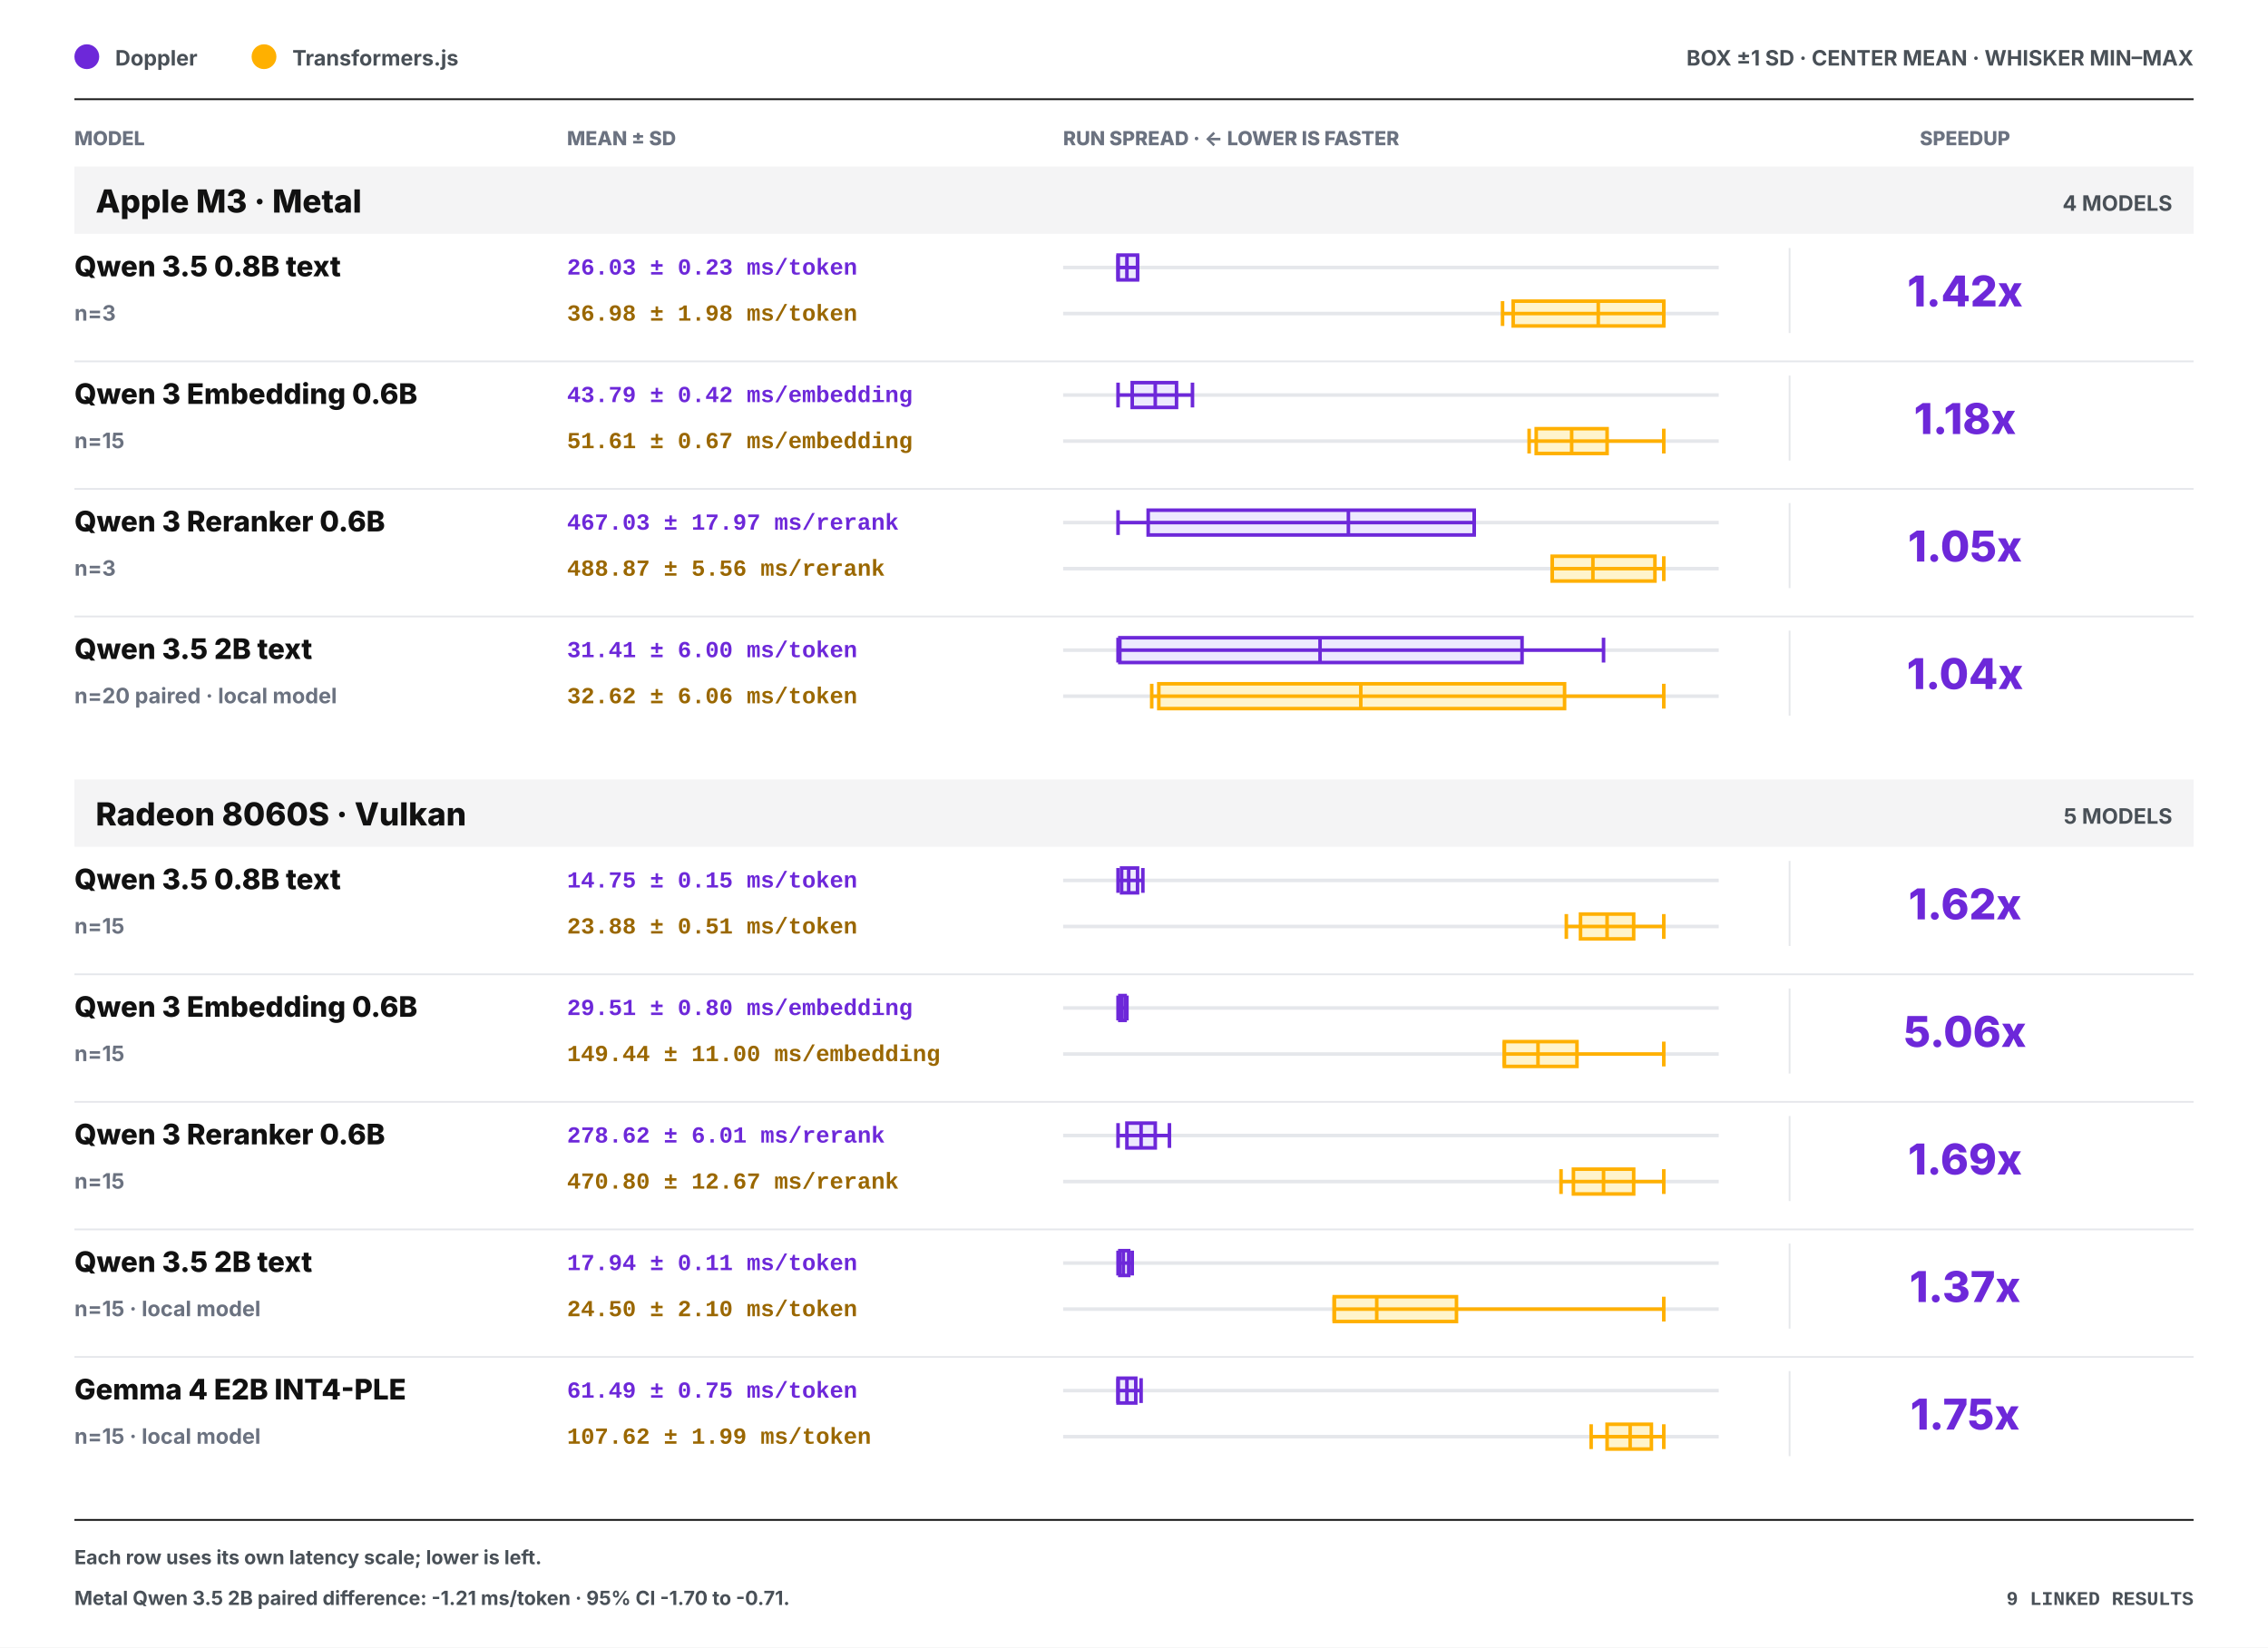
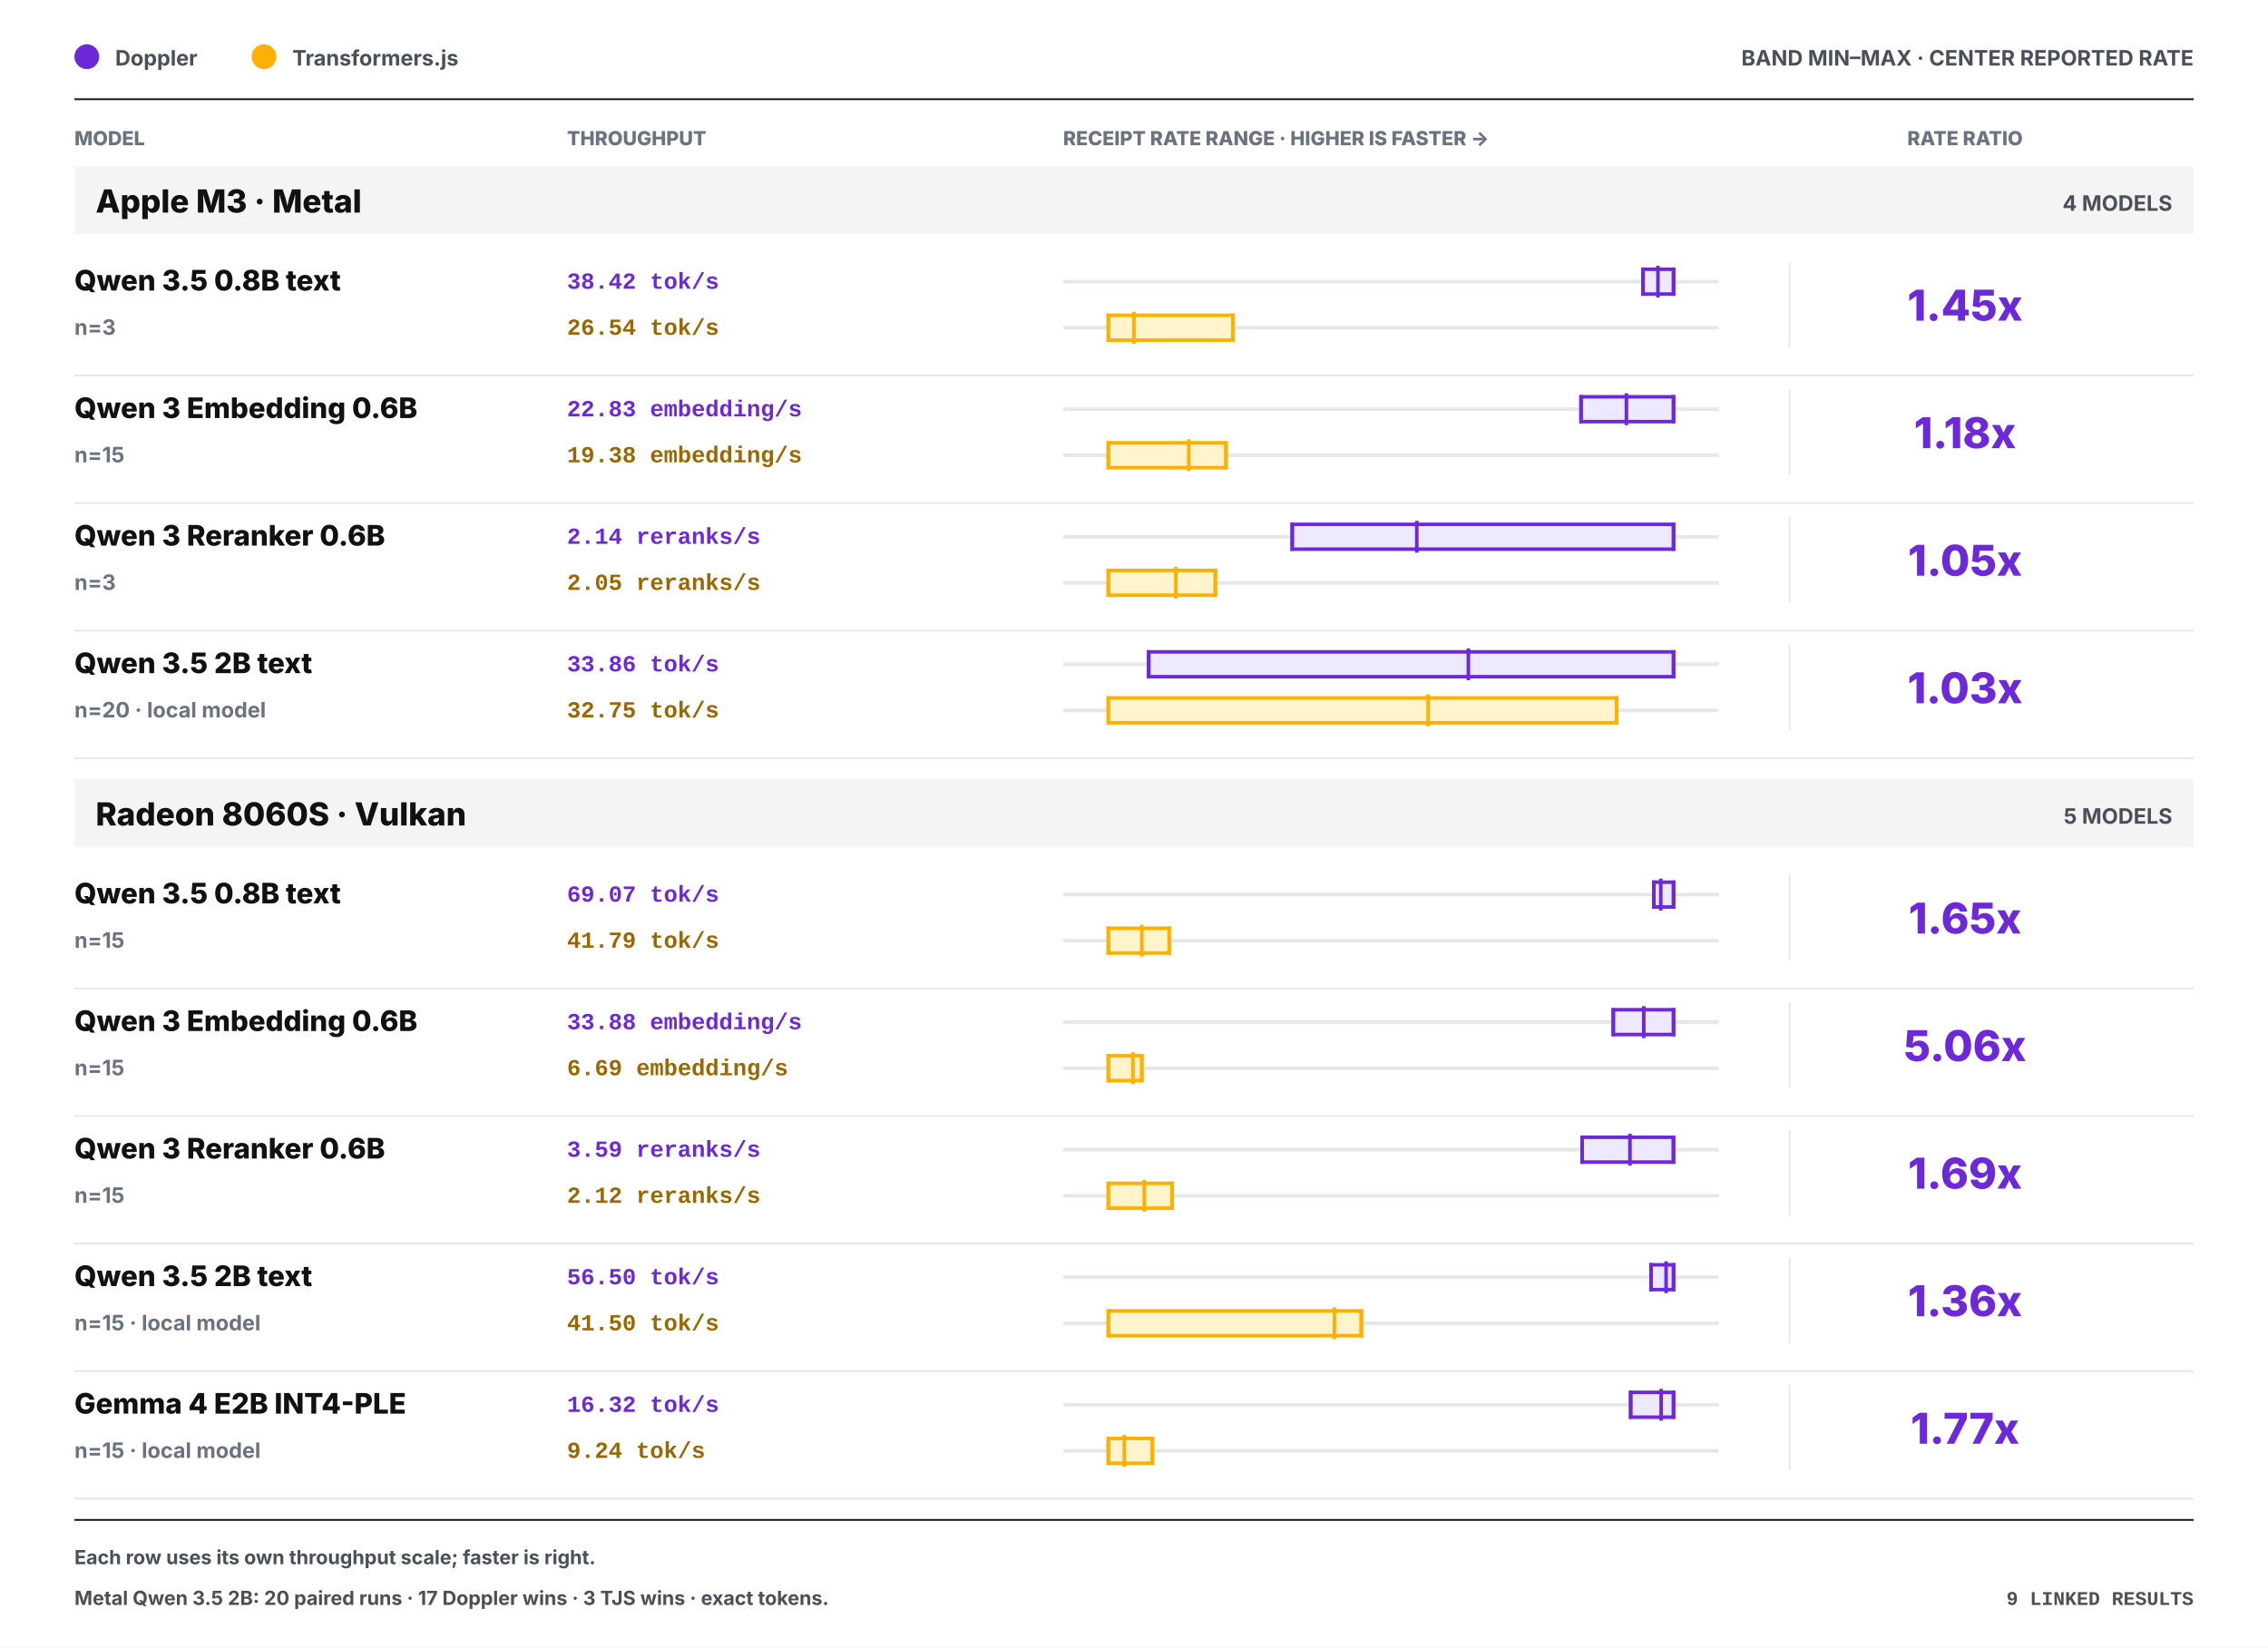
<svg xmlns="http://www.w3.org/2000/svg" width="1280" height="930" viewBox="0 0 1280 930" role="img" aria-labelledby="title desc">
  <defs>
    <style>
    text{fill:#111;font-family:Inter,"Segoe UI","Helvetica Neue",Arial,sans-serif;letter-spacing:0}.mono{font-family:SFMono-Regular,Menlo,Consolas,"Liberation Mono",monospace}.legend{font-size:12px;font-weight:750;fill:#495057}.column{font-size:11px;font-weight:800;fill:#6b7280}.section{font-size:18px;font-weight:800}.section-detail{font-size:12px;font-weight:750;fill:#495057}.model{font-size:16px;font-weight:800}.detail{font-size:12px;font-weight:650;fill:#6b7280}.dv,.tv{font-size:13px;font-weight:800}.dv{fill:#6d28d9}.tv{fill:#9a6700}.ratio{font-size:24px;font-weight:800;fill:#6d28d9}.footer{font-size:11px;font-weight:650;fill:#495057}.band{fill:#f4f4f5}.row{stroke:#e5e7eb}.axis{stroke:#e5e7eb;stroke-width:2}.divider{stroke:#e5e7eb}.d-box{fill:#ede9fe;stroke:#6d28d9;stroke-width:2}.t-box{fill:#fff4cc;stroke:#ffb000;stroke-width:2}.d-mark{fill:none;stroke:#6d28d9;stroke-width:2}.t-mark{fill:none;stroke:#ffb000;stroke-width:2}
  </style>
  </defs>
  <rect width="1280" height="930" fill="#fff" />
  <circle cx="49" cy="32" r="7" fill="#6d28d9" />
  <text x="65" y="37" class="legend">Doppler</text>
  <circle cx="149" cy="32" r="7" fill="#ffb000" />
  <text x="165" y="37" class="legend">Transformers.js</text>
-   <text x="1238" y="37" text-anchor="end" class="legend">BOX ±1 SD · CENTER MEAN · WHISKER MIN–MAX</text>
+   <text x="1238" y="37" text-anchor="end" class="legend">BAND MIN–MAX · CENTER REPORTED RATE</text>
  <path d="M42 56H1238" stroke="#111" />
  <text x="42" y="82" class="column">MODEL</text>
-   <text x="320" y="82" class="column">MEAN ± SD</text>
-   <text x="600" y="82" class="column">RUN SPREAD · ← LOWER IS FASTER</text>
-   <text x="1109" y="82" text-anchor="middle" class="column">SPEEDUP</text>
+   <text x="320" y="82" class="column">THROUGHPUT</text>
+   <text x="600" y="82" class="column">RECEIPT RATE RANGE · HIGHER IS FASTER →</text>
+   <text x="1109" y="82" text-anchor="middle" class="column">RATE RATIO</text>
  <rect x="42" y="94" width="1196" height="38" class="band" />
  <text x="54" y="120" class="section">Apple M3 · Metal</text>
  <text x="1226" y="119" text-anchor="end" class="section-detail">4 MODELS</text>
-   <text x="42" y="156" class="model">Qwen 3.5 0.8B text</text>
-   <text x="42" y="181" class="detail">n=3</text>
-   <text x="320" y="155" class="dv mono">26.03 ± 0.23 ms/token</text>
-   <text x="320" y="181" class="tv mono">36.98 ± 1.98 ms/token</text>
-   <path d="M600 151H970" class="axis" />
-   <rect x="631" y="144" width="11" height="14" class="d-box" />
-   <path d="M631 151H642M642 144v14M631 144v14M636 144v14" class="d-mark" />
-   <path d="M600 177H970" class="axis" />
-   <rect x="854" y="170" width="85" height="14" class="t-box" />
-   <path d="M848 177H939M939 170v14M848 170v14M902 170v14" class="t-mark" />
-   <path d="M1010 140V188" class="divider" />
-   <text x="1109" y="173" text-anchor="middle" class="ratio">1.42x</text>
-   <path d="M42 204H1238" class="row" />
-   <text x="42" y="228" class="model">Qwen 3 Embedding 0.6B</text>
-   <text x="42" y="253" class="detail">n=15</text>
-   <text x="320" y="227" class="dv mono">43.79 ± 0.42 ms/embedding</text>
-   <text x="320" y="253" class="tv mono">51.61 ± 0.67 ms/embedding</text>
-   <path d="M600 223H970" class="axis" />
-   <rect x="639" y="216" width="25" height="14" class="d-box" />
-   <path d="M631 223H673M673 216v14M631 216v14M652 216v14" class="d-mark" />
-   <path d="M600 249H970" class="axis" />
-   <rect x="867" y="242" width="40" height="14" class="t-box" />
-   <path d="M863 249H939M939 242v14M863 242v14M887 242v14" class="t-mark" />
-   <path d="M1010 212V260" class="divider" />
-   <text x="1109" y="245" text-anchor="middle" class="ratio">1.18x</text>
-   <path d="M42 276H1238" class="row" />
-   <text x="42" y="300" class="model">Qwen 3 Reranker 0.6B</text>
-   <text x="42" y="325" class="detail">n=3</text>
-   <text x="320" y="299" class="dv mono">467.03 ± 17.97 ms/rerank</text>
-   <text x="320" y="325" class="tv mono">488.87 ± 5.56 ms/rerank</text>
-   <path d="M600 295H970" class="axis" />
-   <rect x="648" y="288" width="184" height="14" class="d-box" />
-   <path d="M631 295H832M832 288v14M631 288v14M761 288v14" class="d-mark" />
-   <path d="M600 321H970" class="axis" />
-   <rect x="876" y="314" width="58" height="14" class="t-box" />
-   <path d="M876 321H939M939 314v14M876 314v14M899 314v14" class="t-mark" />
-   <path d="M1010 284V332" class="divider" />
-   <text x="1109" y="317" text-anchor="middle" class="ratio">1.05x</text>
-   <path d="M42 348H1238" class="row" />
-   <text x="42" y="372" class="model">Qwen 3.5 2B text</text>
-   <text x="42" y="397" class="detail">n=20 paired · local model</text>
-   <text x="320" y="371" class="dv mono">31.41 ± 6.00 ms/token</text>
-   <text x="320" y="397" class="tv mono">32.62 ± 6.06 ms/token</text>
-   <path d="M600 367H970" class="axis" />
-   <rect x="632" y="360" width="227" height="14" class="d-box" />
-   <path d="M631 367H905M905 360v14M631 360v14M745 360v14" class="d-mark" />
-   <path d="M600 393H970" class="axis" />
-   <rect x="654" y="386" width="229" height="14" class="t-box" />
-   <path d="M650 393H939M939 386v14M650 386v14M768 386v14" class="t-mark" />
-   <path d="M1010 356V404" class="divider" />
-   <text x="1109" y="389" text-anchor="middle" class="ratio">1.04x</text>
+   <text x="42" y="164" class="model">Qwen 3.5 0.8B text</text>
+   <text x="42" y="189" class="detail">n=3</text>
+   <text x="320" y="163" class="dv mono">38.42 tok/s</text>
+   <text x="320" y="189" class="tv mono">26.54 tok/s</text>
+   <path d="M600 159H970" class="axis" />
+   <path d="M927.3 159H944.5" class="d-mark" />
+   <rect x="927.3" y="152" width="17.2" height="14" class="d-box" />
+   <path d="M927.3 151V167M944.5 151V167M935.7 150V168" class="d-mark" />
+   <path d="M600 185H970" class="axis" />
+   <path d="M625.5 185H695.8" class="t-mark" />
+   <rect x="625.5" y="178" width="70.3" height="14" class="t-box" />
+   <path d="M625.5 177V193M695.8 177V193M640.0 176V194" class="t-mark" />
+   <path d="M1010 148V196" class="divider" />
+   <text x="1109" y="181" text-anchor="middle" class="ratio">1.45x</text>
+   <path d="M42 212H1238" class="row" />
+   <text x="42" y="236" class="model">Qwen 3 Embedding 0.6B</text>
+   <text x="42" y="261" class="detail">n=15</text>
+   <text x="320" y="235" class="dv mono">22.83 embedding/s</text>
+   <text x="320" y="261" class="tv mono">19.38 embedding/s</text>
+   <path d="M600 231H970" class="axis" />
+   <path d="M892.3 231H944.5" class="d-mark" />
+   <rect x="892.3" y="224" width="52.2" height="14" class="d-box" />
+   <path d="M892.3 223V239M944.5 223V239M917.9 222V240" class="d-mark" />
+   <path d="M600 257H970" class="axis" />
+   <path d="M625.5 257H691.9" class="t-mark" />
+   <rect x="625.5" y="250" width="66.4" height="14" class="t-box" />
+   <path d="M625.5 249V265M691.9 249V265M670.9 248V266" class="t-mark" />
+   <path d="M1010 220V268" class="divider" />
+   <text x="1109" y="253" text-anchor="middle" class="ratio">1.18x</text>
+   <path d="M42 284H1238" class="row" />
+   <text x="42" y="308" class="model">Qwen 3 Reranker 0.6B</text>
+   <text x="42" y="333" class="detail">n=3</text>
+   <text x="320" y="307" class="dv mono">2.14 reranks/s</text>
+   <text x="320" y="333" class="tv mono">2.05 reranks/s</text>
+   <path d="M600 303H970" class="axis" />
+   <path d="M729.3 303H944.5" class="d-mark" />
+   <rect x="729.3" y="296" width="215.2" height="14" class="d-box" />
+   <path d="M729.3 295V311M944.5 295V311M799.6 294V312" class="d-mark" />
+   <path d="M600 329H970" class="axis" />
+   <path d="M625.5 329H685.9" class="t-mark" />
+   <rect x="625.5" y="322" width="60.4" height="14" class="t-box" />
+   <path d="M625.5 321V337M685.9 321V337M663.6 320V338" class="t-mark" />
+   <path d="M1010 292V340" class="divider" />
+   <text x="1109" y="325" text-anchor="middle" class="ratio">1.05x</text>
+   <path d="M42 356H1238" class="row" />
+   <text x="42" y="380" class="model">Qwen 3.5 2B text</text>
+   <text x="42" y="405" class="detail">n=20 · local model</text>
+   <text x="320" y="379" class="dv mono">33.86 tok/s</text>
+   <text x="320" y="405" class="tv mono">32.75 tok/s</text>
+   <path d="M600 375H970" class="axis" />
+   <path d="M648.3 375H944.5" class="d-mark" />
+   <rect x="648.3" y="368" width="296.2" height="14" class="d-box" />
+   <path d="M648.3 367V383M944.5 367V383M828.7 366V384" class="d-mark" />
+   <path d="M600 401H970" class="axis" />
+   <path d="M625.5 401H912.4" class="t-mark" />
+   <rect x="625.5" y="394" width="286.9" height="14" class="t-box" />
+   <path d="M625.5 393V409M912.4 393V409M806.0 392V410" class="t-mark" />
+   <path d="M1010 364V412" class="divider" />
+   <text x="1109" y="397" text-anchor="middle" class="ratio">1.03x</text>
+   <path d="M42 428H1238" class="row" />
  <rect x="42" y="440" width="1196" height="38" class="band" />
  <text x="54" y="466" class="section">Radeon 8060S · Vulkan</text>
  <text x="1226" y="465" text-anchor="end" class="section-detail">5 MODELS</text>
-   <text x="42" y="502" class="model">Qwen 3.5 0.8B text</text>
-   <text x="42" y="527" class="detail">n=15</text>
-   <text x="320" y="501" class="dv mono">14.75 ± 0.15 ms/token</text>
-   <text x="320" y="527" class="tv mono">23.88 ± 0.51 ms/token</text>
-   <path d="M600 497H970" class="axis" />
-   <rect x="633" y="490" width="9" height="14" class="d-box" />
-   <path d="M631 497H645M645 490v14M631 490v14M637 490v14" class="d-mark" />
-   <path d="M600 523H970" class="axis" />
-   <rect x="892" y="516" width="30" height="14" class="t-box" />
-   <path d="M884 523H939M939 516v14M884 516v14M907 516v14" class="t-mark" />
-   <path d="M1010 486V534" class="divider" />
-   <text x="1109" y="519" text-anchor="middle" class="ratio">1.62x</text>
-   <path d="M42 550H1238" class="row" />
-   <text x="42" y="574" class="model">Qwen 3 Embedding 0.6B</text>
-   <text x="42" y="599" class="detail">n=15</text>
-   <text x="320" y="573" class="dv mono">29.51 ± 0.80 ms/embedding</text>
-   <text x="320" y="599" class="tv mono">149.44 ± 11.00 ms/embedding</text>
-   <path d="M600 569H970" class="axis" />
-   <rect x="632" y="562" width="3" height="14" class="d-box" />
-   <path d="M631 569H636M636 562v14M631 562v14M633 562v14" class="d-mark" />
-   <path d="M600 595H970" class="axis" />
-   <rect x="849" y="588" width="41" height="14" class="t-box" />
-   <path d="M849 595H939M939 588v14M849 588v14M868 588v14" class="t-mark" />
-   <path d="M1010 558V606" class="divider" />
-   <text x="1109" y="591" text-anchor="middle" class="ratio">5.06x</text>
-   <path d="M42 622H1238" class="row" />
-   <text x="42" y="646" class="model">Qwen 3 Reranker 0.6B</text>
-   <text x="42" y="671" class="detail">n=15</text>
-   <text x="320" y="645" class="dv mono">278.62 ± 6.01 ms/rerank</text>
-   <text x="320" y="671" class="tv mono">470.80 ± 12.67 ms/rerank</text>
-   <path d="M600 641H970" class="axis" />
-   <rect x="636" y="634" width="16" height="14" class="d-box" />
-   <path d="M631 641H660M660 634v14M631 634v14M644 634v14" class="d-mark" />
-   <path d="M600 667H970" class="axis" />
-   <rect x="888" y="660" width="34" height="14" class="t-box" />
-   <path d="M881 667H939M939 660v14M881 660v14M905 660v14" class="t-mark" />
-   <path d="M1010 630V678" class="divider" />
-   <text x="1109" y="663" text-anchor="middle" class="ratio">1.69x</text>
-   <path d="M42 694H1238" class="row" />
-   <text x="42" y="718" class="model">Qwen 3.5 2B text</text>
-   <text x="42" y="743" class="detail">n=15 · local model</text>
-   <text x="320" y="717" class="dv mono">17.94 ± 0.11 ms/token</text>
-   <text x="320" y="743" class="tv mono">24.50 ± 2.10 ms/token</text>
-   <path d="M600 713H970" class="axis" />
-   <rect x="632" y="706" width="5" height="14" class="d-box" />
-   <path d="M631 713H639M639 706v14M631 706v14M634 706v14" class="d-mark" />
-   <path d="M600 739H970" class="axis" />
-   <rect x="753" y="732" width="69" height="14" class="t-box" />
-   <path d="M753 739H939M939 732v14M753 732v14M777 732v14" class="t-mark" />
-   <path d="M1010 702V750" class="divider" />
-   <text x="1109" y="735" text-anchor="middle" class="ratio">1.37x</text>
-   <path d="M42 766H1238" class="row" />
-   <text x="42" y="790" class="model">Gemma 4 E2B INT4-PLE</text>
-   <text x="42" y="815" class="detail">n=15 · local model</text>
-   <text x="320" y="789" class="dv mono">61.49 ± 0.75 ms/token</text>
-   <text x="320" y="815" class="tv mono">107.62 ± 1.99 ms/token</text>
-   <path d="M600 785H970" class="axis" />
-   <rect x="631" y="778" width="10" height="14" class="d-box" />
-   <path d="M631 785H644M644 778v14M631 778v14M636 778v14" class="d-mark" />
-   <path d="M600 811H970" class="axis" />
-   <rect x="907" y="804" width="25" height="14" class="t-box" />
-   <path d="M898 811H939M939 804v14M898 804v14M920 804v14" class="t-mark" />
-   <path d="M1010 774V822" class="divider" />
-   <text x="1109" y="807" text-anchor="middle" class="ratio">1.75x</text>
+   <text x="42" y="510" class="model">Qwen 3.5 0.8B text</text>
+   <text x="42" y="535" class="detail">n=15</text>
+   <text x="320" y="509" class="dv mono">69.07 tok/s</text>
+   <text x="320" y="535" class="tv mono">41.79 tok/s</text>
+   <path d="M600 505H970" class="axis" />
+   <path d="M933.4 505H944.5" class="d-mark" />
+   <rect x="933.4" y="498" width="11.1" height="14" class="d-box" />
+   <path d="M933.4 497V513M944.5 497V513M937.3 496V514" class="d-mark" />
+   <path d="M600 531H970" class="axis" />
+   <path d="M625.5 531H659.9" class="t-mark" />
+   <rect x="625.5" y="524" width="34.4" height="14" class="t-box" />
+   <path d="M625.5 523V539M659.9 523V539M644.4 522V540" class="t-mark" />
+   <path d="M1010 494V542" class="divider" />
+   <text x="1109" y="527" text-anchor="middle" class="ratio">1.65x</text>
+   <path d="M42 558H1238" class="row" />
+   <text x="42" y="582" class="model">Qwen 3 Embedding 0.6B</text>
+   <text x="42" y="607" class="detail">n=15</text>
+   <text x="320" y="581" class="dv mono">33.88 embedding/s</text>
+   <text x="320" y="607" class="tv mono">6.69 embedding/s</text>
+   <path d="M600 577H970" class="axis" />
+   <path d="M910.5 577H944.5" class="d-mark" />
+   <rect x="910.5" y="570" width="34.0" height="14" class="d-box" />
+   <path d="M910.5 569V585M944.5 569V585M927.7 568V586" class="d-mark" />
+   <path d="M600 603H970" class="axis" />
+   <path d="M625.5 603H644.4" class="t-mark" />
+   <rect x="625.5" y="596" width="18.9" height="14" class="t-box" />
+   <path d="M625.5 595V611M644.4 595V611M639.4 594V612" class="t-mark" />
+   <path d="M1010 566V614" class="divider" />
+   <text x="1109" y="599" text-anchor="middle" class="ratio">5.06x</text>
+   <path d="M42 630H1238" class="row" />
+   <text x="42" y="654" class="model">Qwen 3 Reranker 0.6B</text>
+   <text x="42" y="679" class="detail">n=15</text>
+   <text x="320" y="653" class="dv mono">3.59 reranks/s</text>
+   <text x="320" y="679" class="tv mono">2.12 reranks/s</text>
+   <path d="M600 649H970" class="axis" />
+   <path d="M892.9 649H944.5" class="d-mark" />
+   <rect x="892.9" y="642" width="51.5" height="14" class="d-box" />
+   <path d="M892.9 641V657M944.5 641V657M919.9 640V658" class="d-mark" />
+   <path d="M600 675H970" class="axis" />
+   <path d="M625.5 675H661.5" class="t-mark" />
+   <rect x="625.5" y="668" width="35.9" height="14" class="t-box" />
+   <path d="M625.5 667V683M661.5 667V683M645.8 666V684" class="t-mark" />
+   <path d="M1010 638V686" class="divider" />
+   <text x="1109" y="671" text-anchor="middle" class="ratio">1.69x</text>
+   <path d="M42 702H1238" class="row" />
+   <text x="42" y="726" class="model">Qwen 3.5 2B text</text>
+   <text x="42" y="751" class="detail">n=15 · local model</text>
+   <text x="320" y="725" class="dv mono">56.50 tok/s</text>
+   <text x="320" y="751" class="tv mono">41.50 tok/s</text>
+   <path d="M600 721H970" class="axis" />
+   <path d="M931.8 721H944.5" class="d-mark" />
+   <rect x="931.8" y="714" width="12.7" height="14" class="d-box" />
+   <path d="M931.8 713V729M944.5 713V729M940.3 712V730" class="d-mark" />
+   <path d="M600 747H970" class="axis" />
+   <path d="M625.5 747H768.3" class="t-mark" />
+   <rect x="625.5" y="740" width="142.8" height="14" class="t-box" />
+   <path d="M625.5 739V755M768.3 739V755M753.1 738V756" class="t-mark" />
+   <path d="M1010 710V758" class="divider" />
+   <text x="1109" y="743" text-anchor="middle" class="ratio">1.36x</text>
+   <path d="M42 774H1238" class="row" />
+   <text x="42" y="798" class="model">Gemma 4 E2B INT4-PLE</text>
+   <text x="42" y="823" class="detail">n=15 · local model</text>
+   <text x="320" y="797" class="dv mono">16.32 tok/s</text>
+   <text x="320" y="823" class="tv mono">9.24 tok/s</text>
+   <path d="M600 793H970" class="axis" />
+   <path d="M920.3 793H944.5" class="d-mark" />
+   <rect x="920.3" y="786" width="24.2" height="14" class="d-box" />
+   <path d="M920.3 785V801M944.5 785V801M937.5 784V802" class="d-mark" />
+   <path d="M600 819H970" class="axis" />
+   <path d="M625.5 819H650.4" class="t-mark" />
+   <rect x="625.5" y="812" width="24.9" height="14" class="t-box" />
+   <path d="M625.5 811V827M650.4 811V827M634.5 810V828" class="t-mark" />
+   <path d="M1010 782V830" class="divider" />
+   <text x="1109" y="815" text-anchor="middle" class="ratio">1.77x</text>
+   <path d="M42 846H1238" class="row" />
  <path d="M42 858H1238" stroke="#111" />
-   <text x="42" y="883" class="footer">Each row uses its own latency scale; lower is left.</text>
-   <text x="42" y="906" class="footer">Metal Qwen 3.5 2B paired difference: -1.21 ms/token · 95% CI -1.70 to -0.71.</text>
+   <text x="42" y="883" class="footer">Each row uses its own throughput scale; faster is right.</text>
+   <text x="42" y="906" class="footer">Metal Qwen 3.5 2B: 20 paired runs · 17 Doppler wins · 3 TJS wins · exact tokens.</text>
  <text x="1238" y="906" text-anchor="end" class="footer mono">9 LINKED RESULTS</text>
</svg>
